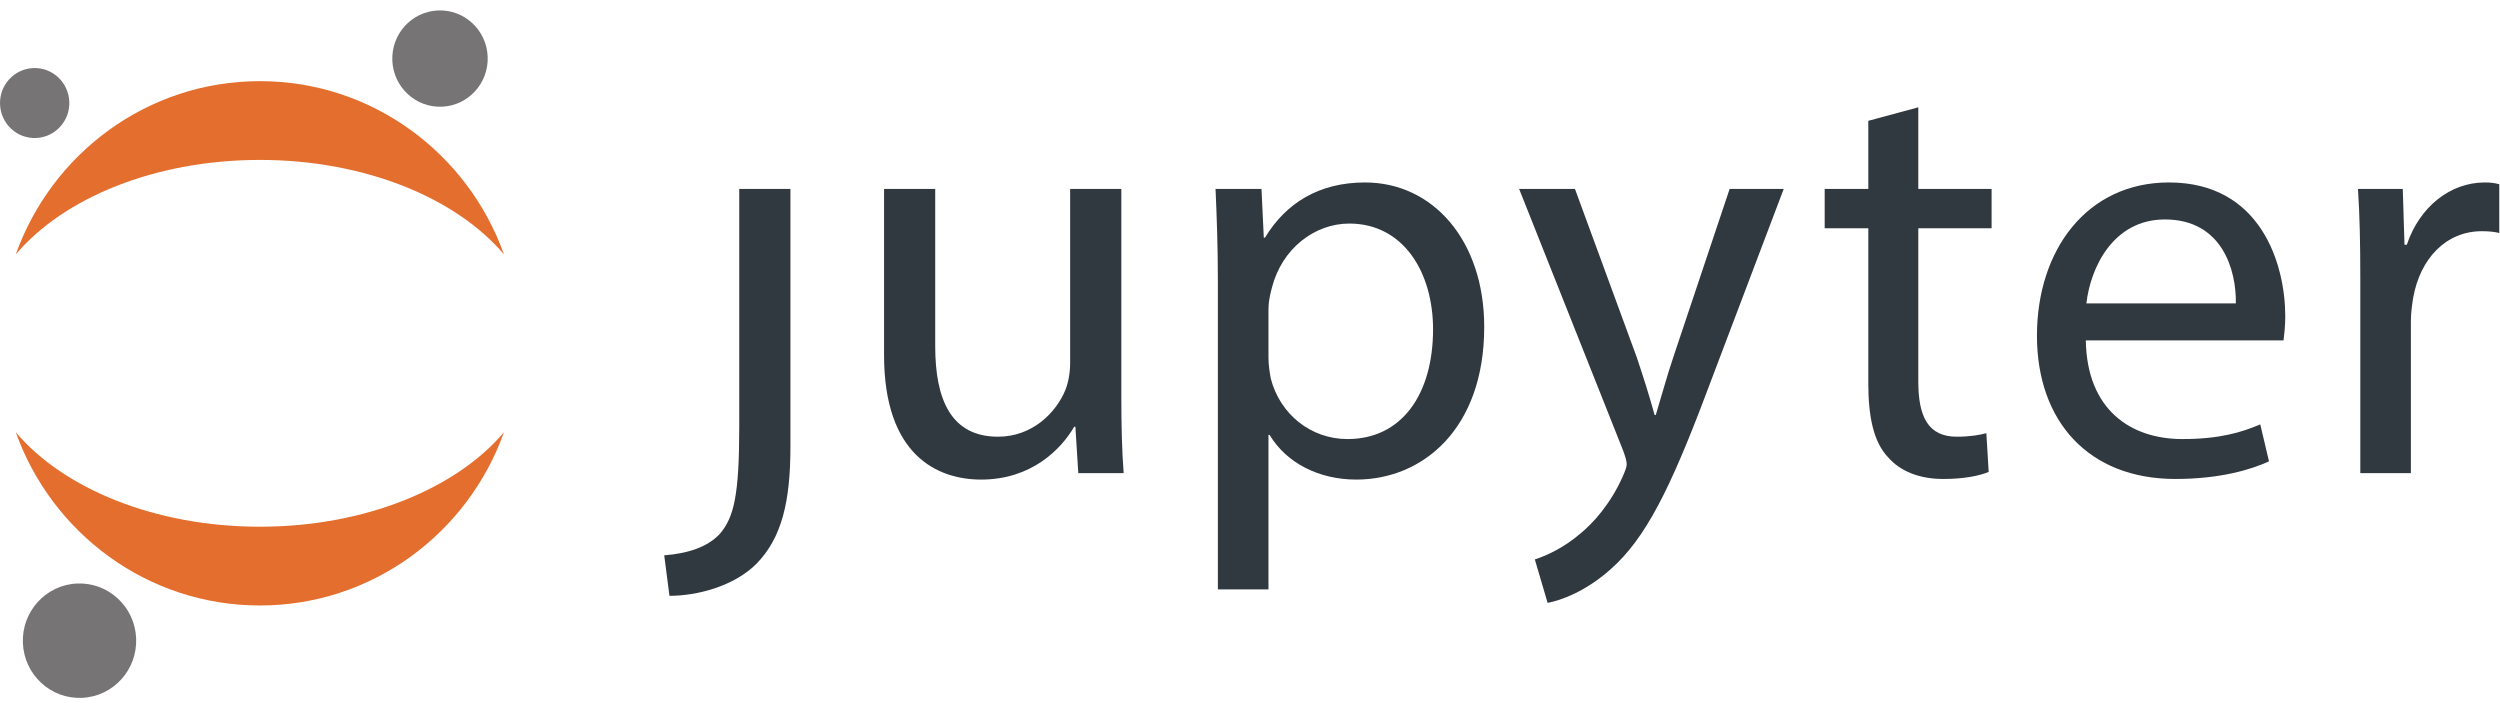
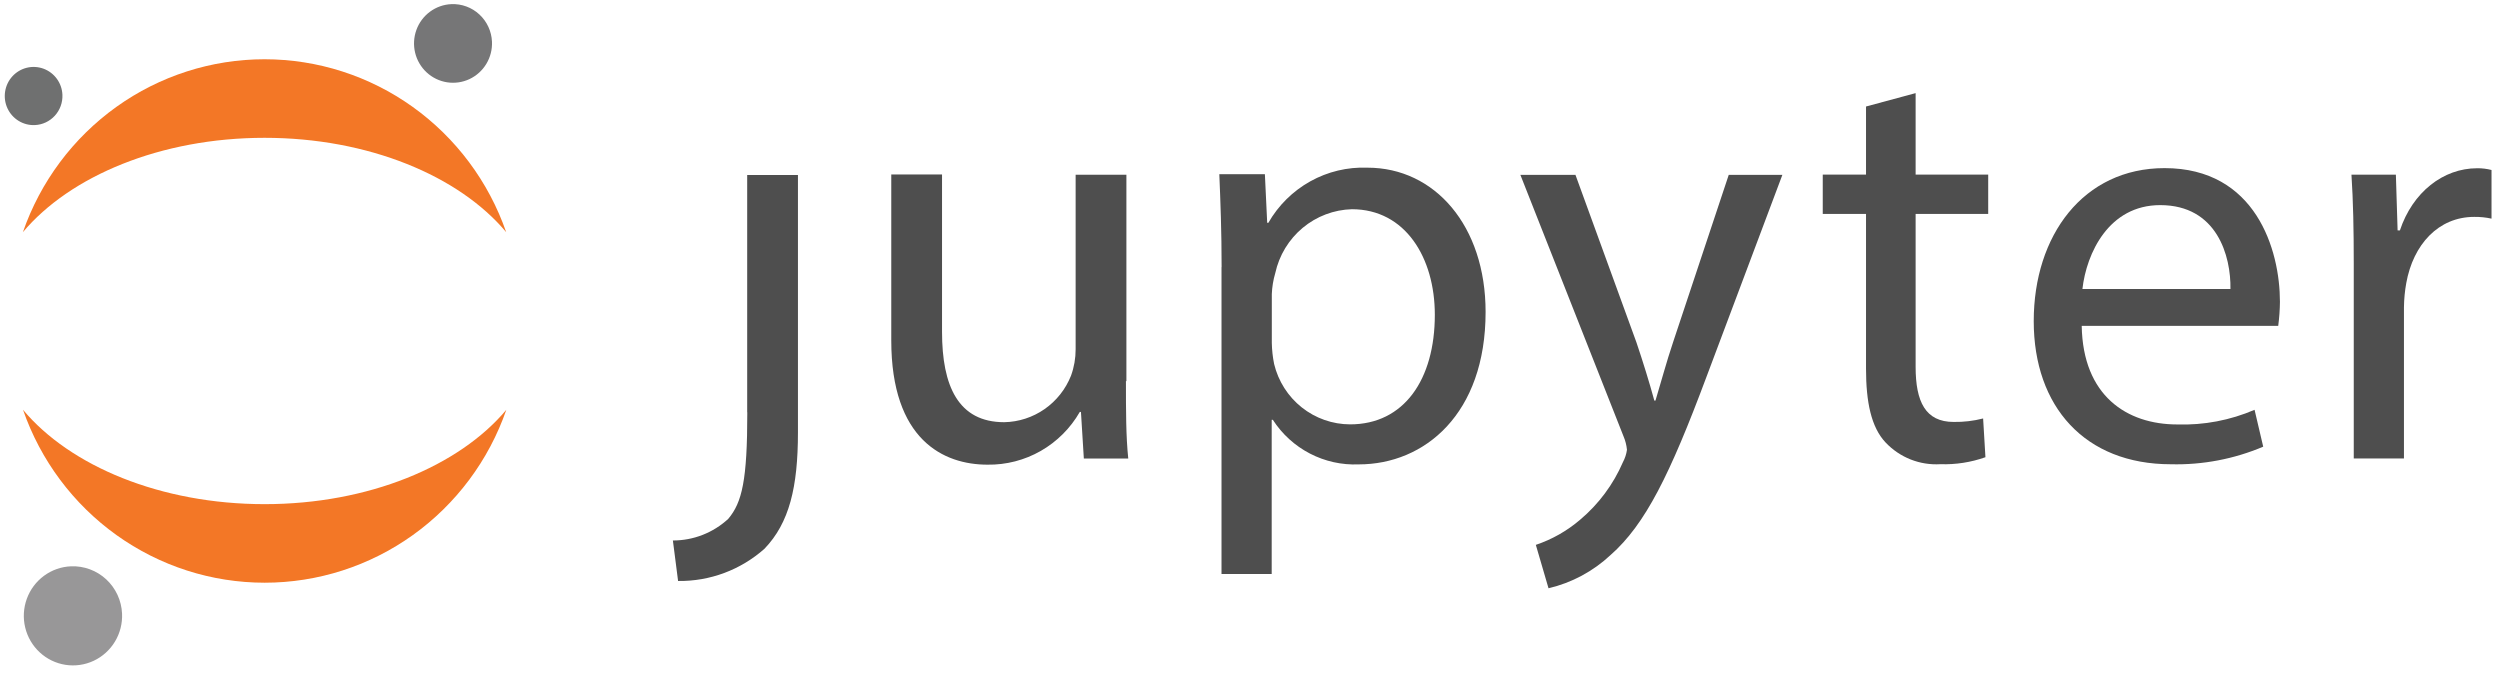
- <svg xmlns="http://www.w3.org/2000/svg" width="120px" height="34px" viewBox="0 0 120 34" version="1.1">
-   <defs />
-   <g id="Page-1" stroke="none" stroke-width="1" fill="none" fill-rule="evenodd">
-     <g id="Home---Desktop-Copy-2" transform="translate(-143, -31)">
-       <g id="Imported-Layers-Copy" transform="translate(143, 31.5)">
-         <g id="Group" transform="translate(31.86267, 4.644772)" fill="#313940">
-           <path d="M3.621,15.338 C3.621,18.607 3.37,19.678 2.7,20.468 C2.114,21.116 1.137,21.426 0.02,21.51 L0.271,23.455 C1.583,23.455 3.37,23.004 4.459,21.905 C5.659,20.665 6.078,18.946 6.078,16.296 L6.078,3.923 L3.621,3.923 L3.621,15.338" id="Fill-1" />
-           <path d="M21.961,13.844 C21.961,15.253 21.989,16.494 22.073,17.565 L19.895,17.565 L19.756,15.338 L19.7,15.338 C19.058,16.437 17.634,17.875 15.234,17.875 C13.112,17.875 10.572,16.691 10.572,11.9 L10.572,3.923 L13.028,3.923 L13.028,11.477 C13.028,14.07 13.81,15.817 16.043,15.817 C17.69,15.817 18.834,14.662 19.281,13.562 C19.421,13.196 19.504,12.745 19.504,12.294 L19.504,3.923 L21.961,3.923 L21.961,13.844" id="Fill-2" />
-           <path d="M26.595,8.376 C26.595,6.629 26.539,5.22 26.483,3.923 L28.689,3.923 L28.8,6.263 L28.856,6.263 C29.861,4.6 31.452,3.613 33.658,3.613 C36.924,3.613 39.38,6.403 39.38,10.547 C39.38,15.451 36.421,17.875 33.239,17.875 C31.452,17.875 29.889,17.085 29.08,15.733 L29.024,15.733 L29.024,23.145 L26.595,23.145 L26.595,8.376 L26.595,8.376 Z M29.024,12.012 C29.024,12.379 29.08,12.717 29.135,13.027 C29.582,14.746 31.061,15.93 32.82,15.93 C35.416,15.93 36.924,13.788 36.924,10.659 C36.924,7.926 35.5,5.586 32.904,5.586 C31.229,5.586 29.666,6.798 29.191,8.658 C29.107,8.968 29.024,9.335 29.024,9.673 L29.024,12.012 L29.024,12.012 Z" id="Fill-3" />
-           <path d="M43.735,3.923 L46.694,11.984 C47.001,12.886 47.336,13.957 47.559,14.774 L47.615,14.774 C47.866,13.957 48.145,12.914 48.48,11.928 L51.16,3.923 L53.756,3.923 L50.071,13.647 C48.313,18.325 47.113,20.721 45.438,22.187 C44.237,23.258 43.037,23.681 42.423,23.793 L41.809,21.708 C42.423,21.51 43.232,21.116 43.958,20.496 C44.628,19.96 45.466,19.002 46.024,17.734 C46.135,17.48 46.219,17.283 46.219,17.142 C46.219,17.001 46.163,16.804 46.052,16.494 L41.055,3.923 L43.735,3.923" id="Fill-4" />
-           <path d="M60.216,0.006 L60.216,3.923 L63.734,3.923 L63.734,5.812 L60.216,5.812 L60.216,13.168 C60.216,14.859 60.691,15.817 62.059,15.817 C62.701,15.817 63.175,15.733 63.482,15.648 L63.594,17.508 C63.12,17.705 62.366,17.846 61.417,17.846 C60.272,17.846 59.351,17.48 58.765,16.804 C58.067,16.071 57.816,14.859 57.816,13.252 L57.816,5.812 L55.722,5.812 L55.722,3.923 L57.816,3.923 L57.816,0.654 L60.216,0.006" id="Fill-5" />
-           <path d="M68.256,11.195 C68.312,14.549 70.433,15.93 72.89,15.93 C74.648,15.93 75.709,15.62 76.63,15.225 L77.049,17.001 C76.184,17.395 74.704,17.846 72.555,17.846 C68.395,17.846 65.911,15.084 65.911,10.969 C65.911,6.854 68.312,3.613 72.248,3.613 C76.658,3.613 77.83,7.531 77.83,10.039 C77.83,10.547 77.775,10.941 77.747,11.195 L68.256,11.195 L68.256,11.195 Z M75.458,9.419 C75.486,7.841 74.816,5.389 72.052,5.389 C69.568,5.389 68.479,7.7 68.284,9.419 L75.458,9.419 L75.458,9.419 Z" id="Fill-6" />
-           <path d="M81.432,8.179 C81.432,6.573 81.404,5.191 81.32,3.923 L83.47,3.923 L83.553,6.601 L83.665,6.601 C84.279,4.769 85.759,3.613 87.405,3.613 C87.685,3.613 87.88,3.641 88.103,3.698 L88.103,6.037 C87.852,5.981 87.601,5.953 87.266,5.953 C85.535,5.953 84.307,7.277 83.972,9.137 C83.916,9.475 83.86,9.87 83.86,10.293 L83.86,17.565 L81.432,17.565 L81.432,8.179" id="Fill-7" />
+ <svg xmlns="http://www.w3.org/2000/svg" xmlns:xlink="http://www.w3.org/1999/xlink" width="189" height="51" viewBox="0 0 189 51" version="2.0">
+   <g id="Canvas" transform="translate(-1638 -2093)">
+     <g id="logo" style="mix-blend-mode:normal;">
+       <g id="Group" style="mix-blend-mode:normal;">
+         <g id="g" style="mix-blend-mode:normal;">
+           <g id="path" style="mix-blend-mode:normal;">
+             <g id="path0 fill" style="mix-blend-mode:normal;">
+               <use xlink:href="#path0_fill" transform="translate(1688.87 2106.23)" fill="#4E4E4E" style="mix-blend-mode:normal;" />
+             </g>
+           </g>
+           <g id="path" style="mix-blend-mode:normal;">
+             <g id="path1 fill" style="mix-blend-mode:normal;">
+               <use xlink:href="#path1_fill" transform="translate(1705.38 2106.19)" fill="#4E4E4E" style="mix-blend-mode:normal;" />
+             </g>
+           </g>
+           <g id="path" style="mix-blend-mode:normal;">
+             <g id="path2 fill" style="mix-blend-mode:normal;">
+               <use xlink:href="#path2_fill" transform="translate(1730.18 2105.67)" fill="#4E4E4E" style="mix-blend-mode:normal;" />
+             </g>
+           </g>
+           <g id="path" style="mix-blend-mode:normal;">
+             <g id="path3 fill" style="mix-blend-mode:normal;">
+               <use xlink:href="#path3_fill" transform="translate(1752.94 2106.21)" fill="#4E4E4E" style="mix-blend-mode:normal;" />
+             </g>
+           </g>
+           <g id="path" style="mix-blend-mode:normal;">
+             <g id="path4 fill" style="mix-blend-mode:normal;">
+               <use xlink:href="#path4_fill" transform="translate(1775.8 2100.04)" fill="#4E4E4E" style="mix-blend-mode:normal;" />
+             </g>
+           </g>
+           <g id="path" style="mix-blend-mode:normal;">
+             <g id="path5 fill" style="mix-blend-mode:normal;">
+               <use xlink:href="#path5_fill" transform="translate(1791.75 2105.71)" fill="#4E4E4E" style="mix-blend-mode:normal;" />
+             </g>
+           </g>
+           <g id="path" style="mix-blend-mode:normal;">
+             <g id="path6 fill" style="mix-blend-mode:normal;">
+               <use xlink:href="#path6_fill" transform="translate(1815.77 2105.72)" fill="#4E4E4E" style="mix-blend-mode:normal;" />
+             </g>
+           </g>
        </g>
-         <g id="Group">
-           <path d="M23.408,2.213 C23.462,3.489 22.482,4.567 21.218,4.622 C19.954,4.676 18.886,3.687 18.832,2.411 C18.778,1.135 19.758,0.057 21.022,0.002 C22.285,-0.053 23.354,0.938 23.408,2.213" id="Fill-8" fill="#767474" />
-           <path d="M12.474,24.782 C7.433,24.782 3.043,22.951 0.757,20.246 C2.487,25.096 7.079,28.563 12.474,28.563 C17.868,28.563 22.461,25.096 24.191,20.246 C21.905,22.951 17.515,24.782 12.474,24.782" id="Fill-9" fill="#E46E2E" />
-           <path d="M12.474,7.176 C17.515,7.176 21.905,9.007 24.191,11.712 C22.461,6.862 17.868,3.395 12.474,3.395 C7.079,3.395 2.487,6.862 0.757,11.712 C3.043,9.007 7.433,7.176 12.474,7.176" id="Fill-10" fill="#E46E2E" />
-           <path d="M6.535,30.136 C6.599,31.651 5.434,32.932 3.933,32.997 C2.432,33.062 1.163,31.886 1.099,30.371 C1.034,28.855 2.199,27.574 3.7,27.509 C5.201,27.444 6.471,28.62 6.535,30.136" id="Fill-11" fill="#767474" />
-           <path d="M1.735,6.124 C0.817,6.164 0.041,5.445 0.002,4.518 C-0.038,3.591 0.674,2.808 1.593,2.768 C2.51,2.728 3.287,3.447 3.326,4.374 C3.366,5.301 2.653,6.085 1.735,6.124 Z" id="Fill-12" fill="#767474" />
+       </g>
+       <g id="g" style="mix-blend-mode:normal;">
+         <g id="path" style="mix-blend-mode:normal;">
+           <g id="path7 fill" style="mix-blend-mode:normal;">
+             <use xlink:href="#path7_fill" transform="translate(1669.3 2093.31)" fill="#767677" style="mix-blend-mode:normal;" />
+           </g>
+         </g>
+         <g id="path" style="mix-blend-mode:normal;">
+           <g id="path8 fill" style="mix-blend-mode:normal;">
+             <use xlink:href="#path8_fill" transform="translate(1639.74 2123.98)" fill="#F37726" style="mix-blend-mode:normal;" />
+           </g>
+         </g>
+         <g id="path" style="mix-blend-mode:normal;">
+           <g id="path9 fill" style="mix-blend-mode:normal;">
+             <use xlink:href="#path9_fill" transform="translate(1639.73 2097.48)" fill="#F37726" style="mix-blend-mode:normal;" />
+           </g>
+         </g>
+         <g id="path" style="mix-blend-mode:normal;">
+           <g id="path10 fill" style="mix-blend-mode:normal;">
+             <use xlink:href="#path10_fill" transform="translate(1639.8 2135.81)" fill="#989798" style="mix-blend-mode:normal;" />
+           </g>
+         </g>
+         <g id="path" style="mix-blend-mode:normal;">
+           <g id="path11 fill" style="mix-blend-mode:normal;">
+             <use xlink:href="#path11_fill" transform="translate(1638.36 2098.06)" fill="#6F7070" style="mix-blend-mode:normal;" />
+           </g>
        </g>
      </g>
    </g>
  </g>
+   <defs>
+     <path id="path0_fill" d="M 5.626 17.928C 5.626 23.074 5.233 24.754 4.187 25.994C 3.044 27.05 1.55 27.634 0 27.63L 0.393 30.692C 2.795 30.725 5.123 29.856 6.926 28.255C 8.801 26.302 9.455 23.602 9.455 19.458L 9.455 0L 5.617 0L 5.617 17.954L 5.626 17.928Z" />
+     <path id="path1_fill" d="M 17.741 15.623C 17.741 17.84 17.741 19.793 17.916 21.473L 14.558 21.473L 14.34 17.954L 14.252 17.954C 13.545 19.184 12.526 20.201 11.3 20.902C 10.073 21.602 8.684 21.96 7.274 21.939C 3.96 21.939 0 20.074 0 12.544L 0 0L 3.838 0L 3.838 11.902C 3.838 15.984 5.059 18.728 8.539 18.728C 9.631 18.708 10.693 18.363 11.591 17.737C 12.489 17.111 13.184 16.232 13.589 15.21C 13.822 14.57 13.94 13.894 13.938 13.213L 13.938 0.018L 17.776 0.018L 17.776 15.623L 17.741 15.623Z" />
+     <path id="path2_fill" d="M 0.174 7.536C 0.174 4.792 0.087 2.575 0 0.499L 3.445 0.499L 3.62 4.176L 3.707 4.176C 4.461 2.859 5.557 1.774 6.878 1.039C 8.198 0.304 9.692 -0.053 11.2 0.006C 16.293 0.006 20.131 4.405 20.131 10.914C 20.131 18.629 15.517 22.438 10.537 22.438C 9.258 22.492 7.988 22.21 6.85 21.619C 5.712 21.029 4.746 20.15 4.047 19.069L 3.96 19.069L 3.96 30.724L 0.166 30.724L 0.166 7.501L 0.174 7.536ZM 3.969 13.254C 3.979 13.789 4.037 14.322 4.143 14.846C 4.456 16.147 5.192 17.303 6.234 18.131C 7.277 18.959 8.564 19.41 9.891 19.412C 13.947 19.412 16.293 16.043 16.293 11.125C 16.293 6.824 14.069 3.147 10.022 3.147C 8.661 3.185 7.352 3.681 6.302 4.556C 5.253 5.431 4.524 6.635 4.23 7.976C 4.077 8.494 3.989 9.029 3.969 9.568L 3.969 13.245L 3.969 13.254Z" />
+     <path id="path3_fill" d="M 4.161 0L 8.775 12.676C 9.254 14.092 9.778 15.781 10.127 17.074L 10.214 17.074C 10.606 15.79 11.043 14.145 11.566 12.597L 15.753 0.009L 19.808 0.009L 14.06 15.306C 11.313 22.66 9.446 26.434 6.83 28.739C 5.507 29.979 3.887 30.849 2.128 31.263L 1.169 27.982C 2.399 27.569 3.539 26.921 4.527 26.073C 5.923 24.897 7.028 23.409 7.754 21.728C 7.909 21.437 8.013 21.122 8.059 20.795C 8.025 20.444 7.937 20.099 7.798 19.775L 0 0.009L 4.187 0.009L 4.161 0Z" />
+     <path id="path4_fill" d="M 7.021 0L 7.021 6.158L 12.508 6.158L 12.508 9.131L 7.021 9.131L 7.021 20.69C 7.021 23.329 7.763 24.859 9.9 24.859C 10.65 24.871 11.398 24.782 12.124 24.596L 12.299 27.525C 11.207 27.913 10.053 28.091 8.897 28.053C 8.13 28.1 7.362 27.978 6.646 27.696C 5.931 27.413 5.285 26.977 4.754 26.416C 3.663 25.264 3.271 23.355 3.271 20.831L 3.271 9.131L 0 9.131L 0 6.158L 3.271 6.158L 3.271 1.012L 7.021 0Z" />
+     <path id="path5_fill" d="M 3.628 11.928C 3.716 17.206 7.03 19.379 10.859 19.379C 12.861 19.442 14.853 19.064 16.695 18.271L 17.349 21.059C 15.142 21.994 12.764 22.447 10.371 22.388C 3.881 22.388 0 18.042 0 11.568C 0 5.093 3.751 0 9.891 0C 16.773 0 18.613 6.158 18.613 10.107C 18.607 10.716 18.563 11.325 18.483 11.928L 3.655 11.928L 3.628 11.928ZM 14.872 9.14C 14.915 6.659 13.869 2.797 9.56 2.797C 5.678 2.797 3.986 6.43 3.681 9.14L 14.88 9.14L 14.872 9.14Z" />
+     <path id="path6_fill" d="M 0.174 7.179C 0.174 4.654 0.131 2.481 0 0.484L 3.358 0.484L 3.489 4.698L 3.663 4.698C 4.623 1.813 6.934 0 9.499 0C 9.866 -0.005 10.233 0.039 10.589 0.132L 10.589 3.809C 10.159 3.715 9.72 3.671 9.281 3.677C 6.577 3.677 4.666 5.762 4.143 8.683C 4.035 9.284 3.977 9.893 3.969 10.504L 3.969 21.939L 0.174 21.939L 0.174 7.179Z" />
+     <path id="path7_fill" d="M 5.894 2.844C 5.919 3.432 5.771 4.014 5.468 4.516C 5.165 5.019 4.722 5.42 4.193 5.669C 3.664 5.917 3.074 6.002 2.498 5.912C 1.922 5.822 1.385 5.562 0.955 5.164C 0.525 4.766 0.222 4.249 0.084 3.678C -0.054 3.106 -0.021 2.506 0.179 1.954C 0.379 1.401 0.737 0.921 1.208 0.574C 1.678 0.226 2.241 0.028 2.823 0.003C 3.604 -0.031 4.366 0.25 4.941 0.783C 5.517 1.315 5.86 2.057 5.894 2.844Z" />
+     <path id="path8_fill" d="M 18.265 7.134C 10.415 7.134 3.559 4.258 0 0C 1.325 3.82 3.796 7.131 7.069 9.473C 10.342 11.815 14.256 13.073 18.269 13.073C 22.282 13.073 26.196 11.815 29.469 9.473C 32.742 7.131 35.213 3.82 36.538 0C 32.971 4.258 26.115 7.134 18.265 7.134Z" />
+     <path id="path9_fill" d="M 18.273 5.939C 26.123 5.939 32.979 8.816 36.538 13.073C 35.213 9.253 32.742 5.943 29.469 3.6C 26.196 1.258 22.282 0 18.269 0C 14.256 0 10.342 1.258 7.069 3.6C 3.796 5.943 1.325 9.253 0 13.073C 3.567 8.825 10.423 5.939 18.273 5.939Z" />
+     <path id="path10_fill" d="M 7.428 3.583C 7.46 4.324 7.274 5.058 6.892 5.692C 6.51 6.326 5.951 6.832 5.284 7.145C 4.617 7.458 3.874 7.564 3.147 7.451C 2.42 7.337 1.743 7.009 1.202 6.507C 0.66 6.005 0.279 5.353 0.105 4.632C -0.069 3.911 -0.026 3.155 0.227 2.459C 0.48 1.762 0.932 1.157 1.526 0.72C 2.12 0.283 2.829 0.033 3.564 0.003C 4.547 -0.037 5.505 0.317 6.23 0.988C 6.954 1.659 7.385 2.592 7.428 3.583L 7.428 3.583Z" />
+     <path id="path11_fill" d="M 2.275 4.396C 1.844 4.415 1.417 4.304 1.048 4.078C 0.679 3.852 0.385 3.521 0.203 3.127C 0.021 2.732 -0.04 2.292 0.026 1.862C 0.092 1.432 0.283 1.031 0.575 0.711C 0.867 0.391 1.247 0.165 1.666 0.062C 2.086 -0.041 2.526 -0.015 2.931 0.134C 3.336 0.284 3.688 0.552 3.942 0.903C 4.197 1.255 4.342 1.674 4.359 2.109C 4.383 2.691 4.177 3.259 3.786 3.687C 3.395 4.116 2.852 4.371 2.275 4.396L 2.275 4.396Z" />
+   </defs>
</svg>
